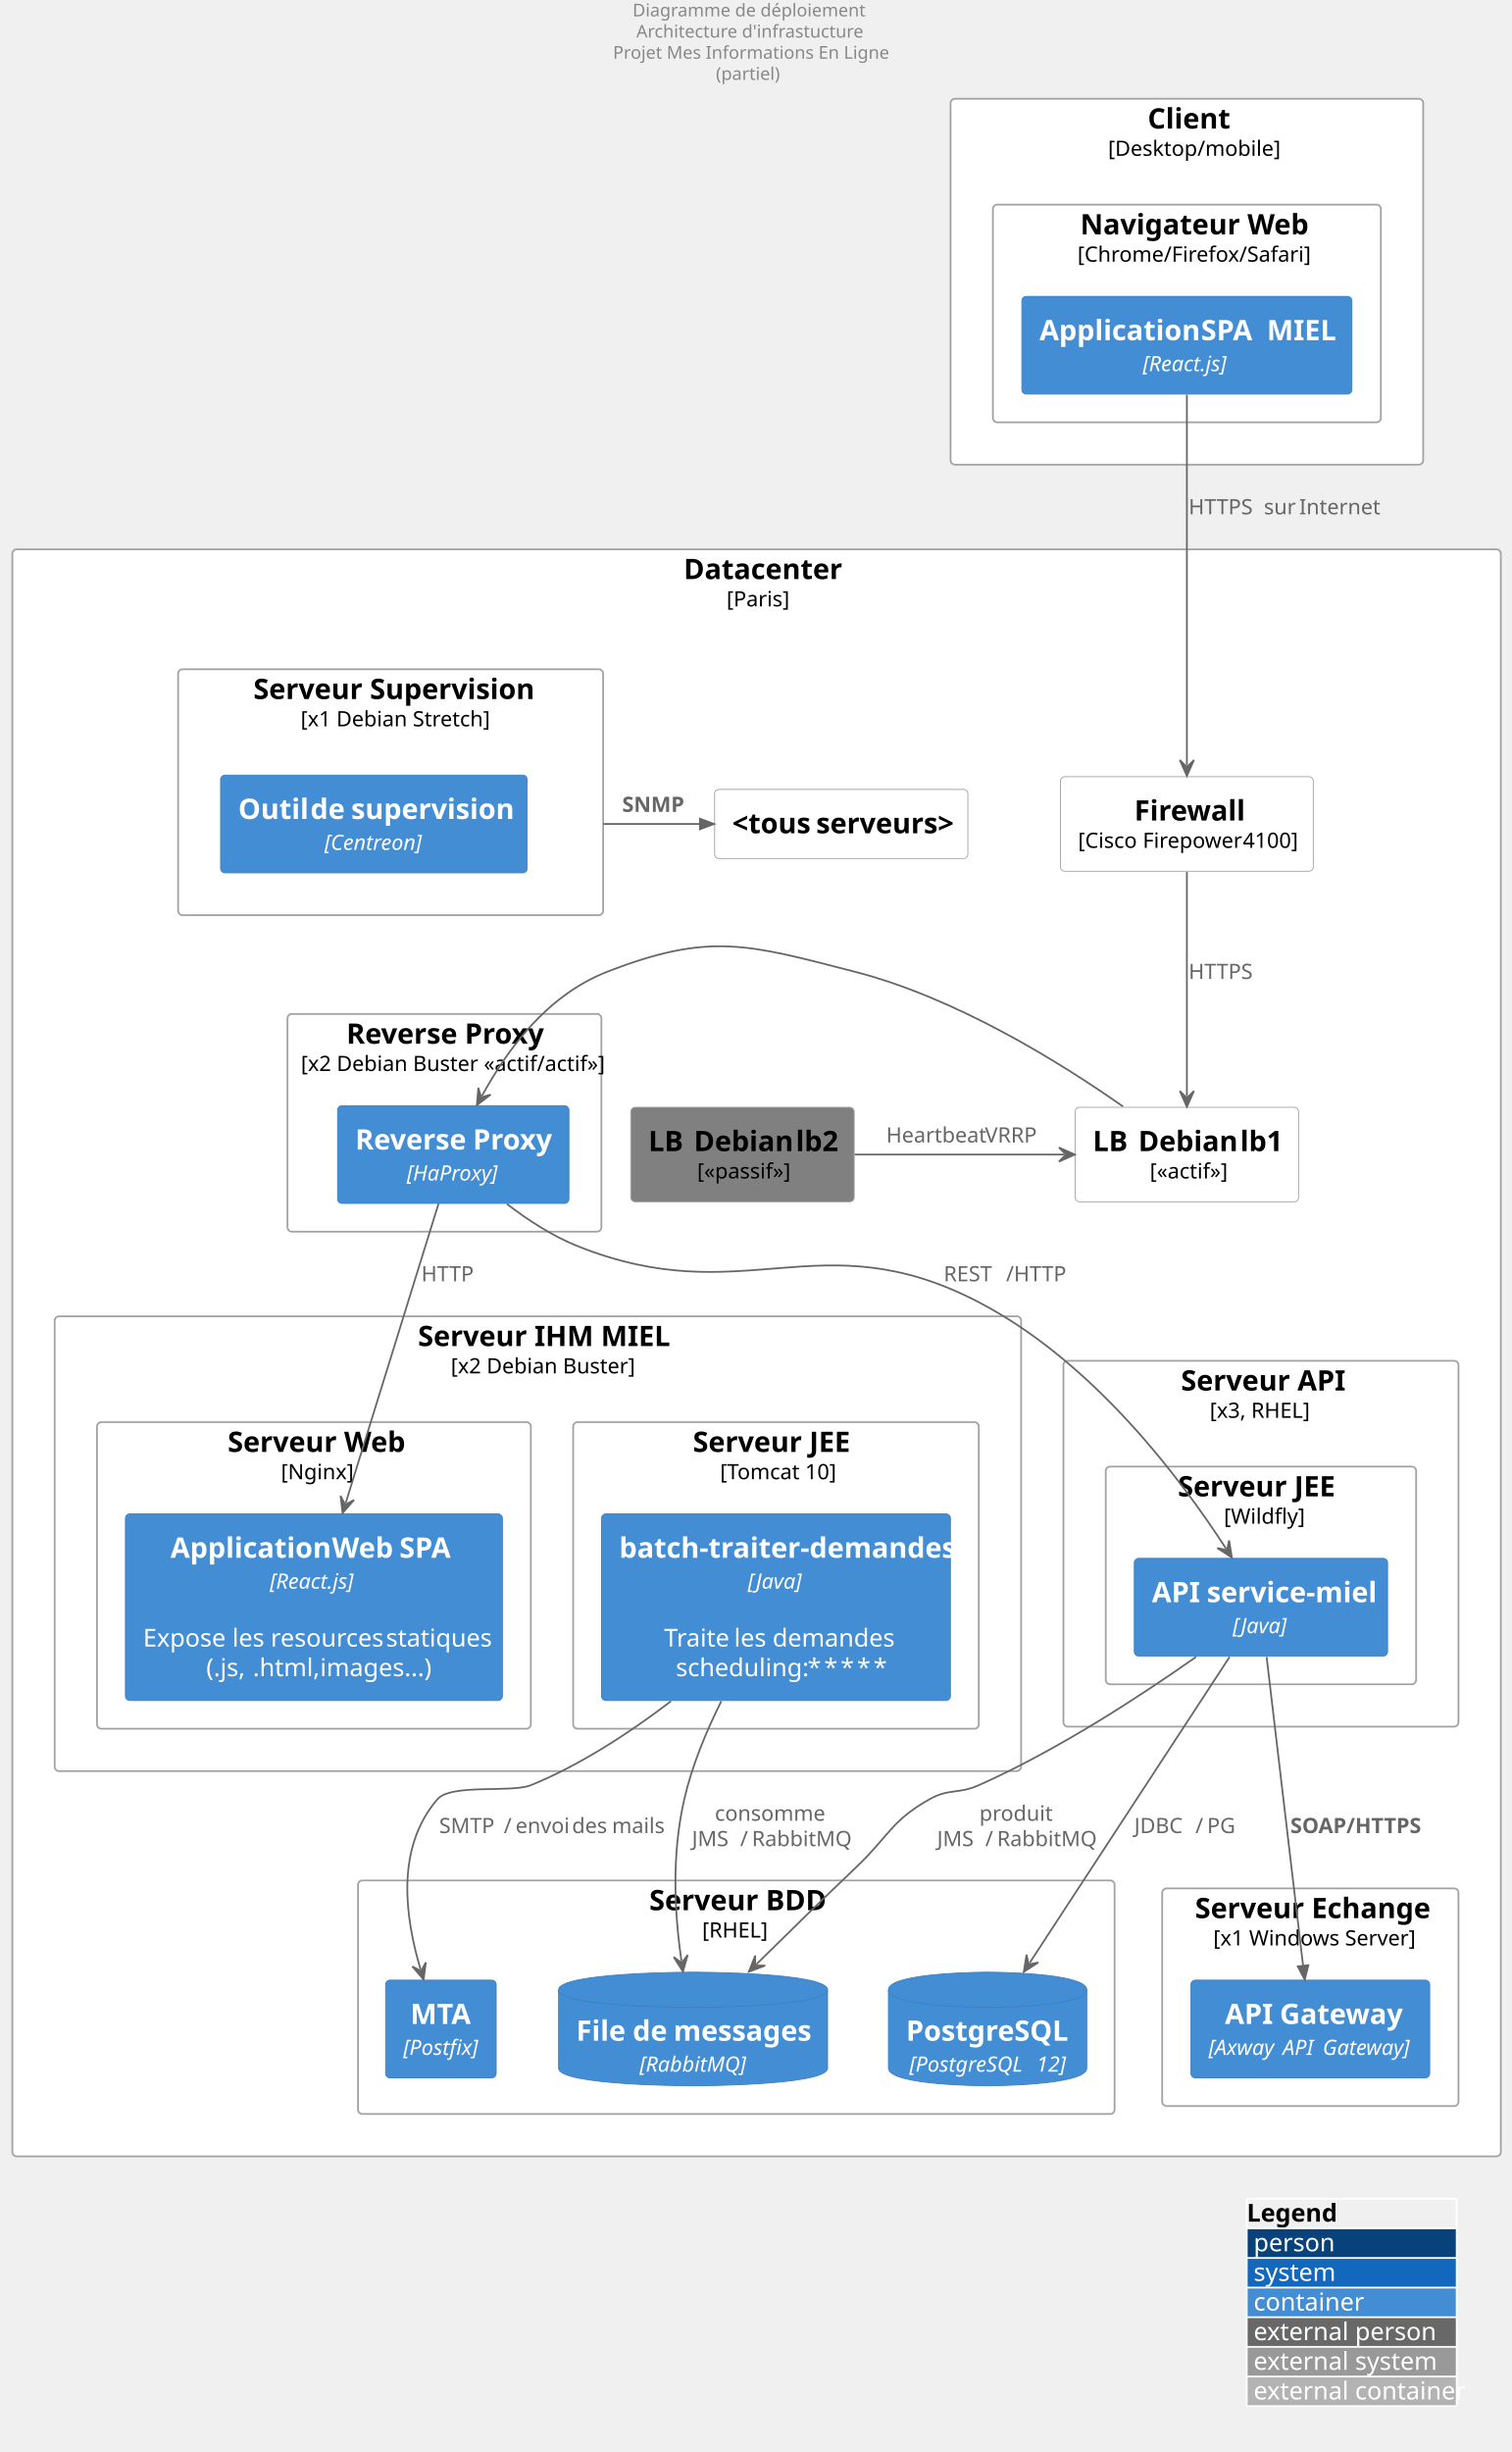
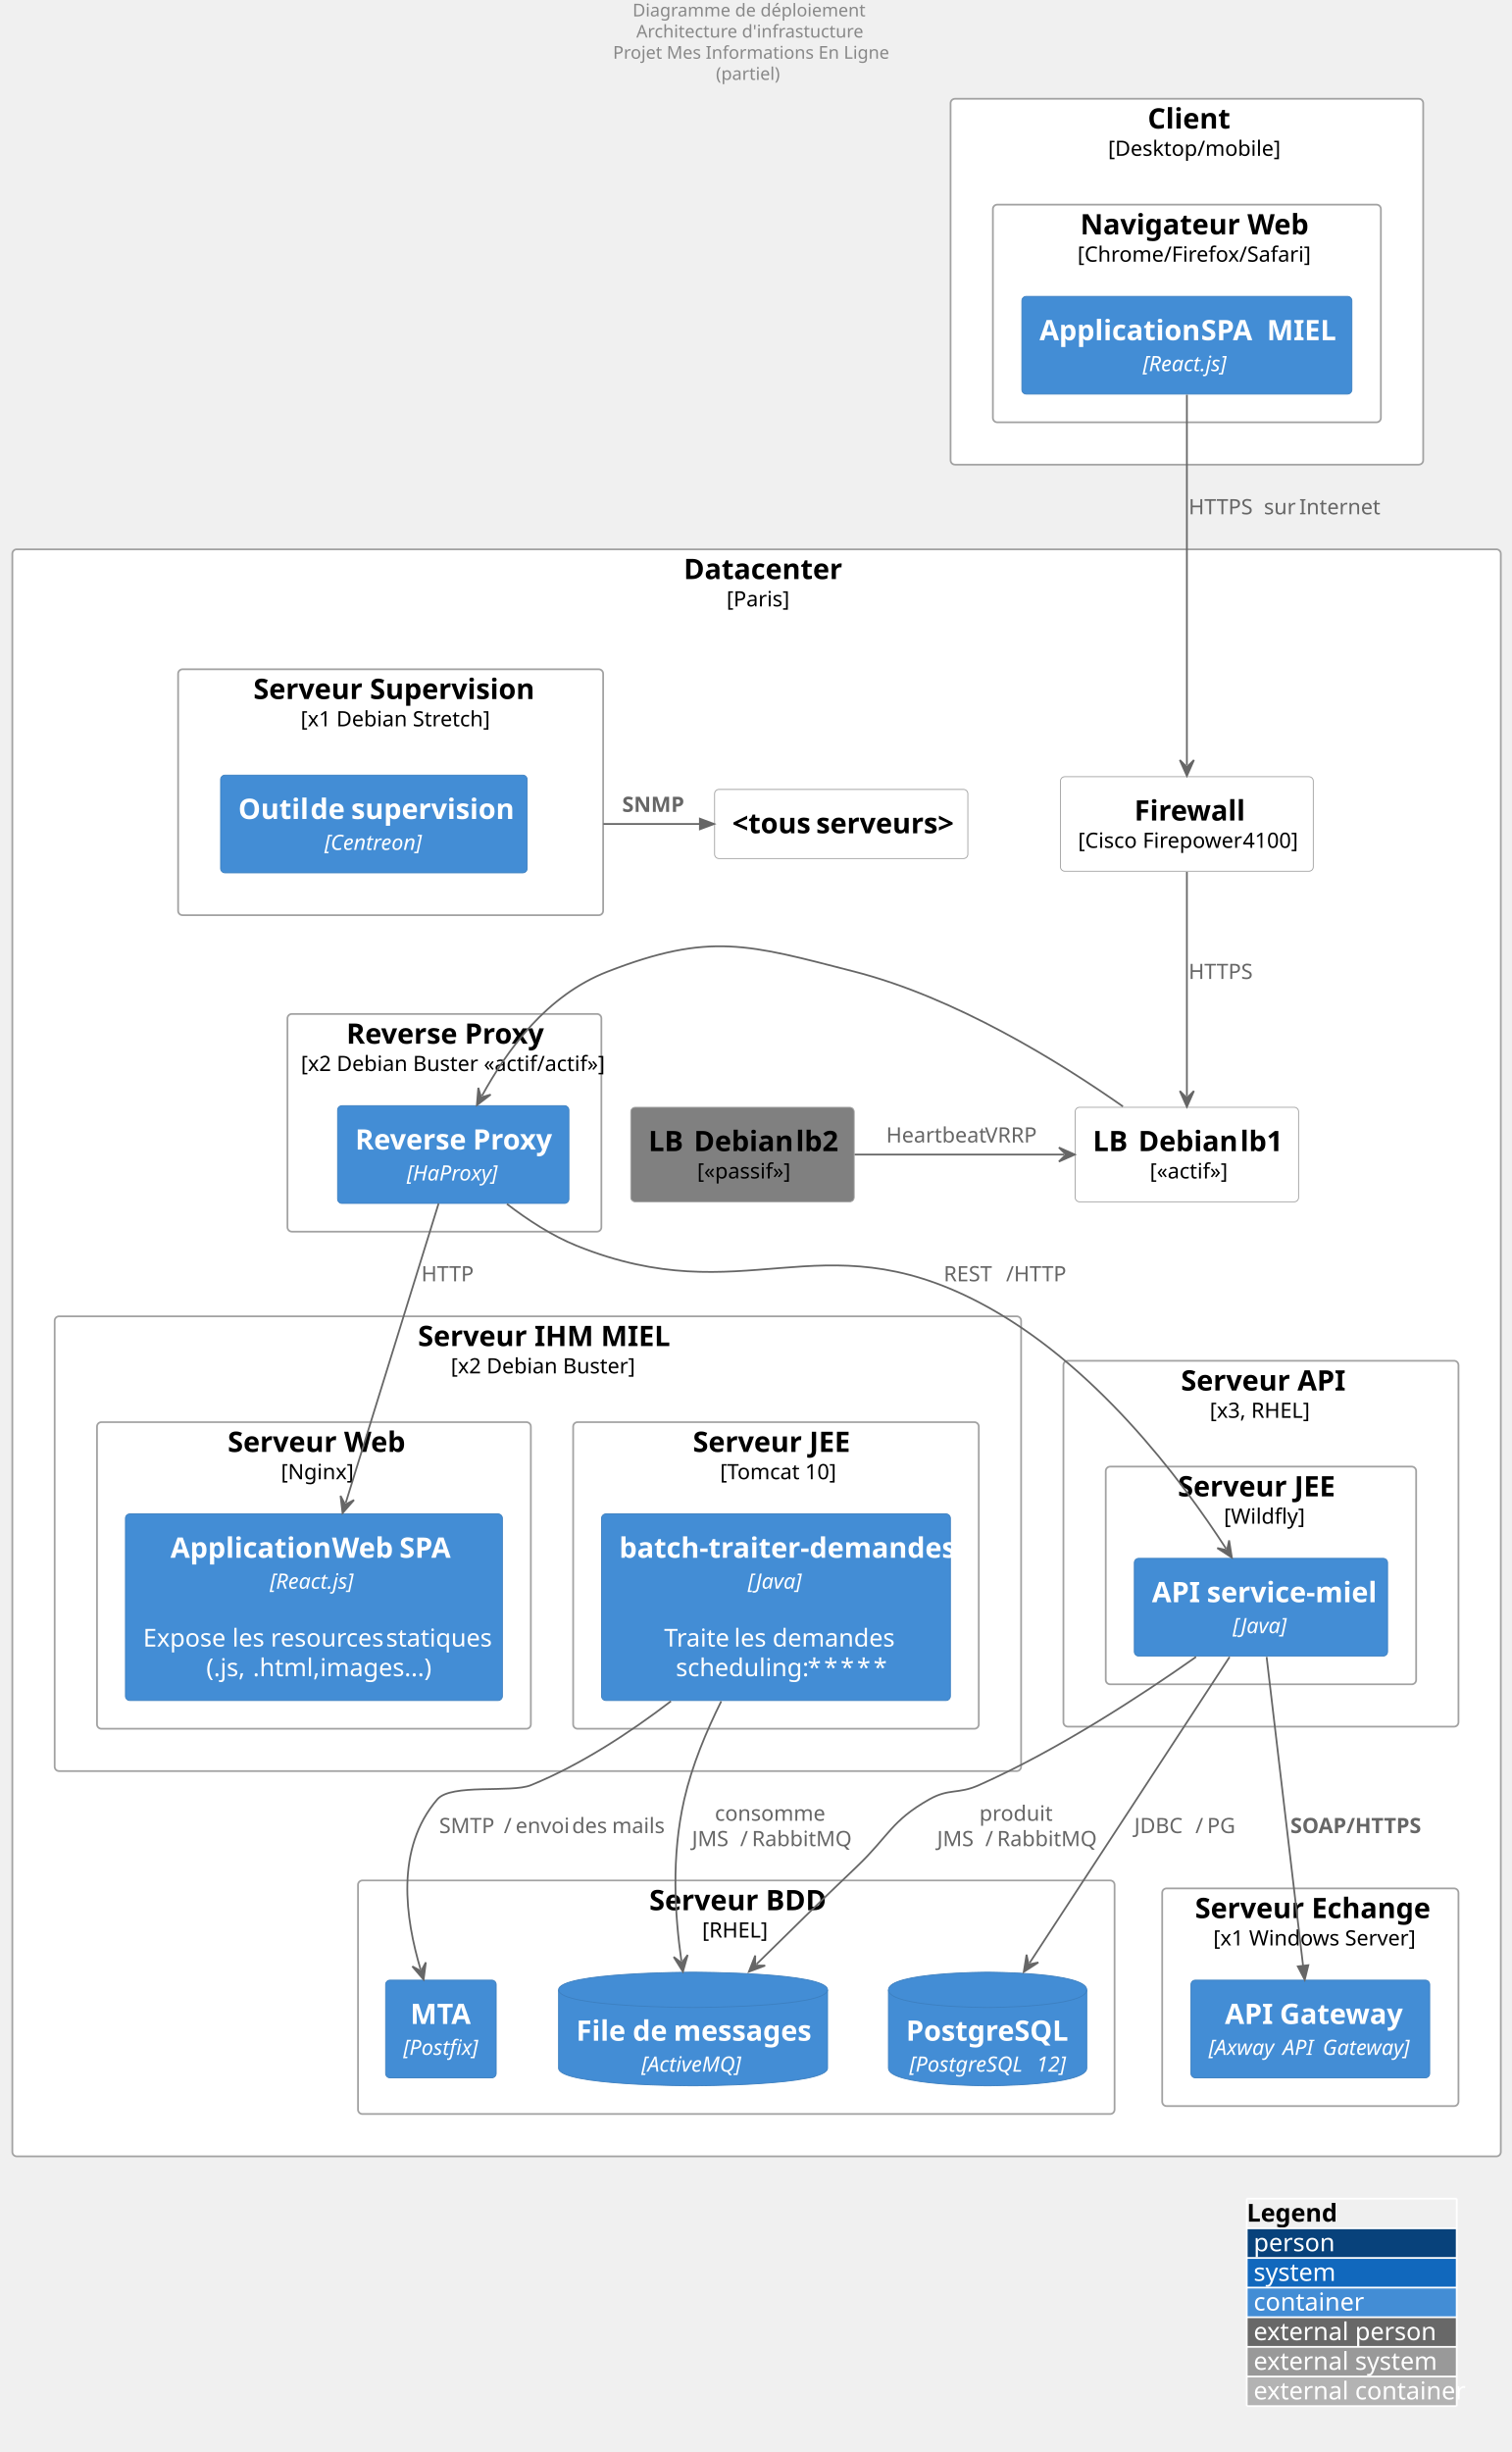
<svg xmlns="http://www.w3.org/2000/svg" contentStyleType="text/css" data-diagram-type="DESCRIPTION" height="1390px" preserveAspectRatio="none" style="width:857px;height:1390px;background:#FFFFFF;" version="1.1" viewBox="0 0 857 1390" width="857px" zoomAndPan="magnify">
  <defs />
  <g>
    <text fill="#888888" font-family="sans-serif" font-size="10" lengthAdjust="spacing" textLength="122.82" x="358.7" y="9.29">Diagramme de déploiement</text>
    <text fill="#888888" font-family="sans-serif" font-size="10" lengthAdjust="spacing" textLength="118.62" x="360.8" y="21.29">Architecture d'infrastucture</text>
    <text fill="#888888" font-family="sans-serif" font-size="10" lengthAdjust="spacing" textLength="147.84" x="347.58" y="33.29">Projet Mes Informations En Ligne</text>
    <text fill="#888888" font-family="sans-serif" font-size="10" lengthAdjust="spacing" textLength="33.89" x="405.945" y="45.29">(partiel)</text>
    <g id="cluster_client">
      <rect fill="#FFFFFF" height="207.4" rx="2.5" ry="2.5" style="stroke:#A2A2A2;stroke-width:1;" width="268" x="539" y="56" />
      <text fill="#000000" font-family="sans-serif" font-size="16" font-weight="bold" lengthAdjust="spacing" textLength="44.448" x="650.776" y="72.864">Client</text>
      <text fill="#000000" font-family="sans-serif" font-size="12" lengthAdjust="spacing" textLength="89.365" x="628.318" y="88.348">[Desktop/mobile]</text>
    </g>
    <g id="cluster_nav1">
      <rect fill="#FFFFFF" height="123.4" rx="2.5" ry="2.5" style="stroke:#A2A2A2;stroke-width:1;" width="220" x="563" y="116" />
      <text fill="#000000" font-family="sans-serif" font-size="16" font-weight="bold" lengthAdjust="spacing" textLength="120.912" x="612.544" y="132.864">Navigateur Web</text>
      <text fill="#000000" font-family="sans-serif" font-size="12" lengthAdjust="spacing" textLength="124.033" x="610.984" y="148.348">[Chrome/Firefox/Safari]</text>
    </g>
    <g id="cluster_dc">
      <rect fill="#FFFFFF" height="911" rx="2.5" ry="2.5" style="stroke:#A2A2A2;stroke-width:1;" width="844" x="7" y="311.4" />
      <text fill="#000000" font-family="sans-serif" font-size="16" font-weight="bold" lengthAdjust="spacing" textLength="82.688" x="387.656" y="328.264">Datacenter</text>
      <text fill="#000000" font-family="sans-serif" font-size="12" lengthAdjust="spacing" textLength="34.008" x="411.996" y="343.748">[Paris]</text>
    </g>
    <g id="cluster_rp1">
      <rect fill="#FFFFFF" height="123.4" rx="2.5" ry="2.5" style="stroke:#A2A2A2;stroke-width:1;" width="178" x="163" y="574.8" />
      <text fill="#000000" font-family="sans-serif" font-size="16" font-weight="bold" lengthAdjust="spacing" textLength="111.168" x="196.416" y="591.664">Reverse Proxy</text>
      <text fill="#000000" font-family="sans-serif" font-size="12" lengthAdjust="spacing" textLength="162.745" x="170.627" y="607.148">[x2 Debian Buster «actif/actif»]</text>
    </g>
    <g id="cluster_serveur_ihm">
      <rect fill="#FFFFFF" height="257.8" rx="2.5" ry="2.5" style="stroke:#A2A2A2;stroke-width:1;" width="548" x="31" y="746.2" />
      <text fill="#000000" font-family="sans-serif" font-size="16" font-weight="bold" lengthAdjust="spacing" textLength="136.032" x="236.984" y="763.064">Serveur IHM MIEL</text>
      <text fill="#000000" font-family="sans-serif" font-size="12" lengthAdjust="spacing" textLength="98.713" x="255.644" y="778.548">[x2 Debian Buster]</text>
    </g>
    <g id="cluster_sw1">
      <rect fill="#FFFFFF" height="173.8" rx="2.5" ry="2.5" style="stroke:#A2A2A2;stroke-width:1;" width="246" x="55" y="806.2" />
      <text fill="#000000" font-family="sans-serif" font-size="16" font-weight="bold" lengthAdjust="spacing" textLength="97.808" x="129.096" y="823.064">Serveur Web</text>
      <text fill="#000000" font-family="sans-serif" font-size="12" lengthAdjust="spacing" textLength="37.344" x="159.328" y="838.548">[Nginx]</text>
    </g>
    <g id="cluster_tomcat_batchs1">
      <rect fill="#FFFFFF" height="173.8" rx="2.5" ry="2.5" style="stroke:#A2A2A2;stroke-width:1;" width="230" x="325" y="806.2" />
      <text fill="#000000" font-family="sans-serif" font-size="16" font-weight="bold" lengthAdjust="spacing" textLength="94.272" x="392.864" y="823.064">Serveur JEE</text>
      <text fill="#000000" font-family="sans-serif" font-size="12" lengthAdjust="spacing" textLength="63.36" x="408.32" y="838.548">[Tomcat 10]</text>
    </g>
    <g id="cluster_serveur_api">
      <rect fill="#FFFFFF" height="207.4" rx="2.5" ry="2.5" style="stroke:#A2A2A2;stroke-width:1;" width="224" x="603" y="771.4" />
      <text fill="#000000" font-family="sans-serif" font-size="16" font-weight="bold" lengthAdjust="spacing" textLength="90.704" x="669.648" y="788.264">Serveur API</text>
      <text fill="#000000" font-family="sans-serif" font-size="12" lengthAdjust="spacing" textLength="58.02" x="685.99" y="803.748">[x3, RHEL]</text>
    </g>
    <g id="cluster_wilfly1">
      <rect fill="#FFFFFF" height="123.4" rx="2.5" ry="2.5" style="stroke:#A2A2A2;stroke-width:1;" width="176" x="627" y="831.4" />
      <text fill="#000000" font-family="sans-serif" font-size="16" font-weight="bold" lengthAdjust="spacing" textLength="94.272" x="667.864" y="848.264">Serveur JEE</text>
      <text fill="#000000" font-family="sans-serif" font-size="12" lengthAdjust="spacing" textLength="42" x="694" y="863.748">[Wildfly]</text>
    </g>
    <g id="cluster_bdd1">
      <rect fill="#FFFFFF" height="132.4" rx="2.5" ry="2.5" style="stroke:#A2A2A2;stroke-width:1;" width="429" x="203" y="1066" />
      <text fill="#000000" font-family="sans-serif" font-size="16" font-weight="bold" lengthAdjust="spacing" textLength="98.688" x="368.156" y="1082.864">Serveur BDD</text>
      <text fill="#000000" font-family="sans-serif" font-size="12" lengthAdjust="spacing" textLength="38.676" x="398.162" y="1098.348">[RHEL]</text>
    </g>
    <g id="cluster_serveur_sup1">
      <rect fill="#FFFFFF" height="139.4" rx="2.5" ry="2.5" style="stroke:#A2A2A2;stroke-width:1;" width="241" x="101" y="379.4" />
      <text fill="#000000" font-family="sans-serif" font-size="16" font-weight="bold" lengthAdjust="spacing" textLength="155.616" x="143.692" y="396.264">Serveur Supervision</text>
      <text fill="#000000" font-family="sans-serif" font-size="12" lengthAdjust="spacing" textLength="102.049" x="170.476" y="411.748">[x1 Debian Stretch]</text>
    </g>
    <g id="cluster_ech1">
      <rect fill="#FFFFFF" height="123.4" rx="2.5" ry="2.5" style="stroke:#A2A2A2;stroke-width:1;" width="168" x="659" y="1070.5" />
      <text fill="#000000" font-family="sans-serif" font-size="16" font-weight="bold" lengthAdjust="spacing" textLength="130.72" x="677.64" y="1087.364">Serveur Echange</text>
      <text fill="#000000" font-family="sans-serif" font-size="12" lengthAdjust="spacing" textLength="110.029" x="687.986" y="1102.848">[x1 Windows Server]</text>
    </g>
    <g id="elem_spa">
      <rect fill="#438DD5" height="55.4" rx="2.5" ry="2.5" style="stroke:#3C7FC0;stroke-width:0.5;" width="187.136" x="579.43" y="168" />
      <text fill="#FFFFFF" font-family="sans-serif" font-size="16" font-weight="bold" lengthAdjust="spacing" textLength="87.12" x="589.43" y="192.864">Application</text>
      <text fill="#FFFFFF" font-family="sans-serif" font-size="16" font-weight="bold" lengthAdjust="spacing" textLength="4.448" x="676.55" y="192.864"> </text>
      <text fill="#FFFFFF" font-family="sans-serif" font-size="16" font-weight="bold" lengthAdjust="spacing" textLength="32.896" x="680.998" y="192.864">SPA</text>
      <text fill="#FFFFFF" font-family="sans-serif" font-size="16" font-weight="bold" lengthAdjust="spacing" textLength="4.448" x="713.894" y="192.864"> </text>
      <text fill="#FFFFFF" font-family="sans-serif" font-size="16" font-weight="bold" lengthAdjust="spacing" textLength="38.224" x="718.342" y="192.864">MIEL</text>
      <text fill="#FFFFFF" font-family="sans-serif" font-size="12" font-style="italic" lengthAdjust="spacing" textLength="50.016" x="647.99" y="210.4">[React.js]</text>
    </g>
    <g id="elem_r2">
      <rect fill="#FFFFFF" height="53.6" rx="2.5" ry="2.5" style="stroke:#A2A2A2;stroke-width:0.5;" width="143.373" x="601.31" y="440.3" />
      <text fill="#000000" font-family="sans-serif" font-size="16" font-weight="bold" lengthAdjust="spacing" textLength="59.584" x="643.204" y="465.164">Firewall</text>
      <text fill="#000000" font-family="sans-serif" font-size="12" lengthAdjust="spacing" textLength="33.336" x="611.31" y="480.648">[Cisco</text>
      <text fill="#000000" font-family="sans-serif" font-size="12" lengthAdjust="spacing" textLength="3.336" x="644.646" y="480.648"> </text>
      <text fill="#000000" font-family="sans-serif" font-size="12" lengthAdjust="spacing" textLength="53.34" x="647.982" y="480.648">Firepower</text>
      <text fill="#000000" font-family="sans-serif" font-size="12" lengthAdjust="spacing" textLength="3.336" x="701.323" y="480.648"> </text>
      <text fill="#000000" font-family="sans-serif" font-size="12" lengthAdjust="spacing" textLength="30.024" x="704.659" y="480.648">4100]</text>
    </g>
    <g id="elem_lb1">
      <rect fill="#FFFFFF" height="53.6" rx="2.5" ry="2.5" style="stroke:#A2A2A2;stroke-width:0.5;" width="126.688" x="609.66" y="627.7" />
      <text fill="#000000" font-family="sans-serif" font-size="16" font-weight="bold" lengthAdjust="spacing" textLength="21.328" x="619.66" y="652.564">LB</text>
      <text fill="#000000" font-family="sans-serif" font-size="16" font-weight="bold" lengthAdjust="spacing" textLength="4.448" x="640.988" y="652.564"> </text>
      <text fill="#000000" font-family="sans-serif" font-size="16" font-weight="bold" lengthAdjust="spacing" textLength="53.344" x="645.436" y="652.564">Debian</text>
      <text fill="#000000" font-family="sans-serif" font-size="16" font-weight="bold" lengthAdjust="spacing" textLength="4.448" x="698.78" y="652.564"> </text>
      <text fill="#000000" font-family="sans-serif" font-size="16" font-weight="bold" lengthAdjust="spacing" textLength="23.12" x="703.228" y="652.564">lb1</text>
      <text fill="#000000" font-family="sans-serif" font-size="12" lengthAdjust="spacing" textLength="42.024" x="651.992" y="668.048">[«actif»]</text>
    </g>
    <g id="elem_lb2">
      <rect fill="#808080" height="53.6" rx="2.5" ry="2.5" style="stroke:#A2A2A2;stroke-width:0.5;" width="126.688" x="357.66" y="627.7" />
      <text fill="#000000" font-family="sans-serif" font-size="16" font-weight="bold" lengthAdjust="spacing" textLength="21.328" x="367.66" y="652.564">LB</text>
      <text fill="#000000" font-family="sans-serif" font-size="16" font-weight="bold" lengthAdjust="spacing" textLength="4.448" x="388.988" y="652.564"> </text>
      <text fill="#000000" font-family="sans-serif" font-size="16" font-weight="bold" lengthAdjust="spacing" textLength="53.344" x="393.436" y="652.564">Debian</text>
      <text fill="#000000" font-family="sans-serif" font-size="16" font-weight="bold" lengthAdjust="spacing" textLength="4.448" x="446.78" y="652.564"> </text>
      <text fill="#000000" font-family="sans-serif" font-size="16" font-weight="bold" lengthAdjust="spacing" textLength="23.12" x="451.228" y="652.564">lb2</text>
      <text fill="#000000" font-family="sans-serif" font-size="12" lengthAdjust="spacing" textLength="51.36" x="395.324" y="668.048">[«passif»]</text>
    </g>
    <g id="elem_tous_serveurs">
      <rect fill="#FFFFFF" height="39.2" rx="2.5" ry="2.5" style="stroke:#A2A2A2;stroke-width:0.5;" width="143.616" x="405.19" y="447.5" />
      <text fill="#000000" font-family="sans-serif" font-size="16" font-weight="bold" lengthAdjust="spacing" textLength="43.12" x="415.19" y="472.364">&lt;tous</text>
      <text fill="#000000" font-family="sans-serif" font-size="16" font-weight="bold" lengthAdjust="spacing" textLength="4.448" x="458.31" y="472.364"> </text>
      <text fill="#000000" font-family="sans-serif" font-size="16" font-weight="bold" lengthAdjust="spacing" textLength="76.048" x="462.758" y="472.364">serveurs&gt;</text>
    </g>
    <g id="elem_ha1">
      <rect fill="#438DD5" height="55.4" rx="2.5" ry="2.5" style="stroke:#3C7FC0;stroke-width:0.5;" width="131.168" x="191.42" y="626.8" />
      <text fill="#FFFFFF" font-family="sans-serif" font-size="16" font-weight="bold" lengthAdjust="spacing" textLength="62.256" x="201.42" y="651.664">Reverse</text>
      <text fill="#FFFFFF" font-family="sans-serif" font-size="16" font-weight="bold" lengthAdjust="spacing" textLength="4.448" x="263.676" y="651.664"> </text>
      <text fill="#FFFFFF" font-family="sans-serif" font-size="16" font-weight="bold" lengthAdjust="spacing" textLength="44.464" x="268.124" y="651.664">Proxy</text>
      <text fill="#FFFFFF" font-family="sans-serif" font-size="12" font-style="italic" lengthAdjust="spacing" textLength="52.68" x="230.664" y="669.2">[HaProxy]</text>
    </g>
    <g id="elem_ihms1">
      <rect fill="#438DD5" height="105.8" rx="2.5" ry="2.5" style="stroke:#3C7FC0;stroke-width:0.5;" width="213.745" x="71.13" y="858.2" />
      <text fill="#FFFFFF" font-family="sans-serif" font-size="16" font-weight="bold" lengthAdjust="spacing" textLength="87.12" x="96.658" y="883.064">Application</text>
      <text fill="#FFFFFF" font-family="sans-serif" font-size="16" font-weight="bold" lengthAdjust="spacing" textLength="4.448" x="183.779" y="883.064"> </text>
      <text fill="#FFFFFF" font-family="sans-serif" font-size="16" font-weight="bold" lengthAdjust="spacing" textLength="33.776" x="188.227" y="883.064">Web</text>
      <text fill="#FFFFFF" font-family="sans-serif" font-size="16" font-weight="bold" lengthAdjust="spacing" textLength="4.448" x="222.003" y="883.064"> </text>
      <text fill="#FFFFFF" font-family="sans-serif" font-size="16" font-weight="bold" lengthAdjust="spacing" textLength="32.896" x="226.451" y="883.064">SPA</text>
      <text fill="#FFFFFF" font-family="sans-serif" font-size="12" font-style="italic" lengthAdjust="spacing" textLength="50.016" x="152.994" y="900.6">[React.js]</text>
      <text fill="#FFFFFF" font-family="sans-serif" font-size="14" lengthAdjust="spacing" textLength="3.892" x="176.057" y="916.606"> </text>
      <text fill="#FFFFFF" font-family="sans-serif" font-size="14" lengthAdjust="spacing" textLength="46.69" x="81.13" y="933.406">Expose</text>
      <text fill="#FFFFFF" font-family="sans-serif" font-size="14" lengthAdjust="spacing" textLength="3.892" x="127.82" y="933.406"> </text>
      <text fill="#FFFFFF" font-family="sans-serif" font-size="14" lengthAdjust="spacing" textLength="17.892" x="131.712" y="933.406">les</text>
      <text fill="#FFFFFF" font-family="sans-serif" font-size="14" lengthAdjust="spacing" textLength="3.892" x="149.604" y="933.406"> </text>
      <text fill="#FFFFFF" font-family="sans-serif" font-size="14" lengthAdjust="spacing" textLength="61.46" x="153.496" y="933.406">resources</text>
      <text fill="#FFFFFF" font-family="sans-serif" font-size="14" lengthAdjust="spacing" textLength="3.892" x="214.955" y="933.406"> </text>
      <text fill="#FFFFFF" font-family="sans-serif" font-size="14" lengthAdjust="spacing" textLength="56.028" x="218.847" y="933.406">statiques</text>
      <text fill="#FFFFFF" font-family="sans-serif" font-size="14" lengthAdjust="spacing" textLength="3.892" x="113.043" y="950.206"> </text>
      <text fill="#FFFFFF" font-family="sans-serif" font-size="14" lengthAdjust="spacing" textLength="22.554" x="116.935" y="950.206">(.js,</text>
      <text fill="#FFFFFF" font-family="sans-serif" font-size="14" lengthAdjust="spacing" textLength="3.892" x="139.489" y="950.206"> </text>
      <text fill="#FFFFFF" font-family="sans-serif" font-size="14" lengthAdjust="spacing" textLength="34.23" x="143.381" y="950.206">.html,</text>
      <text fill="#FFFFFF" font-family="sans-serif" font-size="14" lengthAdjust="spacing" textLength="3.892" x="177.611" y="950.206"> </text>
      <text fill="#FFFFFF" font-family="sans-serif" font-size="14" lengthAdjust="spacing" textLength="61.46" x="181.503" y="950.206">images...)</text>
    </g>
    <g id="elem_batch1">
      <rect fill="#438DD5" height="105.8" rx="2.5" ry="2.5" style="stroke:#3C7FC0;stroke-width:0.5;" width="197.808" x="341.1" y="858.2" />
      <text fill="#FFFFFF" font-family="sans-serif" font-size="16" font-weight="bold" lengthAdjust="spacing" textLength="177.808" x="351.1" y="883.064">batch-traiter-demandes</text>
      <text fill="#FFFFFF" font-family="sans-serif" font-size="12" font-style="italic" lengthAdjust="spacing" textLength="32.016" x="423.996" y="900.6">[Java]</text>
      <text fill="#FFFFFF" font-family="sans-serif" font-size="14" lengthAdjust="spacing" textLength="3.892" x="438.058" y="916.606"> </text>
      <text fill="#FFFFFF" font-family="sans-serif" font-size="14" lengthAdjust="spacing" textLength="35.784" x="376.591" y="933.406">Traite</text>
      <text fill="#FFFFFF" font-family="sans-serif" font-size="14" lengthAdjust="spacing" textLength="3.892" x="412.375" y="933.406"> </text>
      <text fill="#FFFFFF" font-family="sans-serif" font-size="14" lengthAdjust="spacing" textLength="17.892" x="416.267" y="933.406">les</text>
      <text fill="#FFFFFF" font-family="sans-serif" font-size="14" lengthAdjust="spacing" textLength="3.892" x="434.159" y="933.406"> </text>
      <text fill="#FFFFFF" font-family="sans-serif" font-size="14" lengthAdjust="spacing" textLength="65.366" x="438.051" y="933.406">demandes</text>
      <text fill="#FFFFFF" font-family="sans-serif" font-size="14" lengthAdjust="spacing" textLength="3.892" x="379.307" y="950.206"> </text>
      <text fill="#FFFFFF" font-family="sans-serif" font-size="14" lengthAdjust="spacing" textLength="70.812" x="383.199" y="950.206">scheduling:</text>
      <text fill="#FFFFFF" font-family="sans-serif" font-size="14" lengthAdjust="spacing" textLength="3.892" x="454.011" y="950.206"> </text>
      <text fill="#FFFFFF" font-family="sans-serif" font-size="14" lengthAdjust="spacing" textLength="5.446" x="457.903" y="950.206">*</text>
      <text fill="#FFFFFF" font-family="sans-serif" font-size="14" lengthAdjust="spacing" textLength="3.892" x="463.349" y="950.206"> </text>
      <text fill="#FFFFFF" font-family="sans-serif" font-size="14" lengthAdjust="spacing" textLength="5.446" x="467.241" y="950.206">*</text>
      <text fill="#FFFFFF" font-family="sans-serif" font-size="14" lengthAdjust="spacing" textLength="3.892" x="472.687" y="950.206"> </text>
      <text fill="#FFFFFF" font-family="sans-serif" font-size="14" lengthAdjust="spacing" textLength="5.446" x="476.579" y="950.206">*</text>
      <text fill="#FFFFFF" font-family="sans-serif" font-size="14" lengthAdjust="spacing" textLength="3.892" x="482.025" y="950.206"> </text>
      <text fill="#FFFFFF" font-family="sans-serif" font-size="14" lengthAdjust="spacing" textLength="5.446" x="485.917" y="950.206">*</text>
      <text fill="#FFFFFF" font-family="sans-serif" font-size="14" lengthAdjust="spacing" textLength="3.892" x="491.363" y="950.206"> </text>
      <text fill="#FFFFFF" font-family="sans-serif" font-size="14" lengthAdjust="spacing" textLength="5.446" x="495.255" y="950.206">*</text>
    </g>
    <g id="elem_api1">
      <rect fill="#438DD5" height="55.4" rx="2.5" ry="2.5" style="stroke:#3C7FC0;stroke-width:0.5;" width="143.616" x="643.19" y="883.4" />
      <text fill="#FFFFFF" font-family="sans-serif" font-size="16" font-weight="bold" lengthAdjust="spacing" textLength="26.672" x="653.19" y="908.264">API</text>
      <text fill="#FFFFFF" font-family="sans-serif" font-size="16" font-weight="bold" lengthAdjust="spacing" textLength="4.448" x="679.862" y="908.264"> </text>
      <text fill="#FFFFFF" font-family="sans-serif" font-size="16" font-weight="bold" lengthAdjust="spacing" textLength="92.496" x="684.31" y="908.264">service-miel</text>
      <text fill="#FFFFFF" font-family="sans-serif" font-size="12" font-style="italic" lengthAdjust="spacing" textLength="32.016" x="698.99" y="925.8">[Java]</text>
    </g>
    <g id="elem_pg1">
      <path d="M503.77,1128 C503.77,1118 560.002,1118 560.002,1118 C560.002,1118 616.234,1118 616.234,1128 L616.234,1172.4 C616.234,1182.4 560.002,1182.4 560.002,1182.4 C560.002,1182.4 503.77,1182.4 503.77,1172.4 L503.77,1128 " fill="#438DD5" style="stroke:#3C7FC0;stroke-width:0.5;" />
      <path d="M503.77,1128 C503.77,1138 560.002,1138 560.002,1138 C560.002,1138 616.234,1138 616.234,1128 " fill="#FFFFFF" fill-opacity="0" style="stroke:#3C7FC0;stroke-width:0.5;" />
      <text fill="#FFFFFF" font-family="sans-serif" font-size="16" font-weight="bold" lengthAdjust="spacing" textLength="92.464" x="513.77" y="1156.864">PostgreSQL</text>
      <text fill="#FFFFFF" font-family="sans-serif" font-size="12" font-style="italic" lengthAdjust="spacing" textLength="68.701" x="515.644" y="1174.4">[PostgreSQL</text>
      <text fill="#FFFFFF" font-family="sans-serif" font-size="12" font-style="italic" lengthAdjust="spacing" textLength="3.336" x="584.344" y="1174.4"> </text>
      <text fill="#FFFFFF" font-family="sans-serif" font-size="12" font-style="italic" lengthAdjust="spacing" textLength="16.68" x="587.68" y="1174.4">12]</text>
    </g>
    <g id="elem_mq1">
      <path d="M316.74,1128 C316.74,1118 392.996,1118 392.996,1118 C392.996,1118 469.252,1118 469.252,1128 L469.252,1172.4 C469.252,1182.4 392.996,1182.4 392.996,1182.4 C392.996,1182.4 316.74,1182.4 316.74,1172.4 L316.74,1128 " fill="#438DD5" style="stroke:#3C7FC0;stroke-width:0.5;" />
      <path d="M316.74,1128 C316.74,1138 392.996,1138 392.996,1138 C392.996,1138 469.252,1138 469.252,1128 " fill="#FFFFFF" fill-opacity="0" style="stroke:#3C7FC0;stroke-width:0.5;" />
      <text fill="#FFFFFF" font-family="sans-serif" font-size="16" font-weight="bold" lengthAdjust="spacing" textLength="27.568" x="326.74" y="1156.864">File</text>
      <text fill="#FFFFFF" font-family="sans-serif" font-size="16" font-weight="bold" lengthAdjust="spacing" textLength="4.448" x="354.308" y="1156.864"> </text>
      <text fill="#FFFFFF" font-family="sans-serif" font-size="16" font-weight="bold" lengthAdjust="spacing" textLength="18.672" x="358.756" y="1156.864">de</text>
      <text fill="#FFFFFF" font-family="sans-serif" font-size="16" font-weight="bold" lengthAdjust="spacing" textLength="4.448" x="377.428" y="1156.864"> </text>
      <text fill="#FFFFFF" font-family="sans-serif" font-size="16" font-weight="bold" lengthAdjust="spacing" textLength="77.376" x="381.876" y="1156.864">messages</text>
-       <text fill="#FFFFFF" font-family="sans-serif" font-size="12" font-style="italic" lengthAdjust="spacing" textLength="60.684" x="362.654" y="1174.4">[RabbitMQ]</text>
+       <text fill="#FFFFFF" font-family="sans-serif" font-size="12" font-style="italic" lengthAdjust="spacing" textLength="58.68" x="363.656" y="1174.4">[ActiveMQ]</text>
    </g>
    <g id="elem_mail1">
      <rect fill="#438DD5" height="55.4" rx="2.5" ry="2.5" style="stroke:#3C7FC0;stroke-width:0.5;" width="62.684" x="218.66" y="1122.5" />
      <text fill="#FFFFFF" font-family="sans-serif" font-size="16" font-weight="bold" lengthAdjust="spacing" textLength="34.656" x="232.674" y="1147.364">MTA</text>
      <text fill="#FFFFFF" font-family="sans-serif" font-size="12" font-style="italic" lengthAdjust="spacing" textLength="42.684" x="228.66" y="1164.9">[Postfix]</text>
    </g>
    <g id="elem_sup1">
      <rect fill="#438DD5" height="55.4" rx="2.5" ry="2.5" style="stroke:#3C7FC0;stroke-width:0.5;" width="173.824" x="125.09" y="439.4" />
      <text fill="#FFFFFF" font-family="sans-serif" font-size="16" font-weight="bold" lengthAdjust="spacing" textLength="36.448" x="135.09" y="464.264">Outil</text>
      <text fill="#FFFFFF" font-family="sans-serif" font-size="16" font-weight="bold" lengthAdjust="spacing" textLength="4.448" x="171.538" y="464.264"> </text>
      <text fill="#FFFFFF" font-family="sans-serif" font-size="16" font-weight="bold" lengthAdjust="spacing" textLength="18.672" x="175.986" y="464.264">de</text>
      <text fill="#FFFFFF" font-family="sans-serif" font-size="16" font-weight="bold" lengthAdjust="spacing" textLength="4.448" x="194.658" y="464.264"> </text>
      <text fill="#FFFFFF" font-family="sans-serif" font-size="16" font-weight="bold" lengthAdjust="spacing" textLength="89.808" x="199.106" y="464.264">supervision</text>
      <text fill="#FFFFFF" font-family="sans-serif" font-size="12" font-style="italic" lengthAdjust="spacing" textLength="56.028" x="183.988" y="481.8">[Centreon]</text>
    </g>
    <g id="elem_gw1">
      <rect fill="#438DD5" height="55.4" rx="2.5" ry="2.5" style="stroke:#3C7FC0;stroke-width:0.5;" width="135.381" x="675.31" y="1122.5" />
      <text fill="#FFFFFF" font-family="sans-serif" font-size="16" font-weight="bold" lengthAdjust="spacing" textLength="26.672" x="694.536" y="1147.364">API</text>
      <text fill="#FFFFFF" font-family="sans-serif" font-size="16" font-weight="bold" lengthAdjust="spacing" textLength="4.448" x="721.208" y="1147.364"> </text>
      <text fill="#FFFFFF" font-family="sans-serif" font-size="16" font-weight="bold" lengthAdjust="spacing" textLength="65.808" x="725.656" y="1147.364">Gateway</text>
      <text fill="#FFFFFF" font-family="sans-serif" font-size="12" font-style="italic" lengthAdjust="spacing" textLength="38.676" x="685.31" y="1164.9">[Axway</text>
      <text fill="#FFFFFF" font-family="sans-serif" font-size="12" font-style="italic" lengthAdjust="spacing" textLength="3.336" x="723.986" y="1164.9"> </text>
      <text fill="#FFFFFF" font-family="sans-serif" font-size="12" font-style="italic" lengthAdjust="spacing" textLength="19.344" x="727.322" y="1164.9">API</text>
      <text fill="#FFFFFF" font-family="sans-serif" font-size="12" font-style="italic" lengthAdjust="spacing" textLength="3.336" x="746.667" y="1164.9"> </text>
      <text fill="#FFFFFF" font-family="sans-serif" font-size="12" font-style="italic" lengthAdjust="spacing" textLength="50.688" x="750.003" y="1164.9">Gateway]</text>
    </g>
    <g id="link_spa_r2">
      <path d="M673,223.76 C673,275.67 673,382.59 673,433.85 " fill="#FFFFFF" fill-opacity="0" id="spa-to-r2" style="stroke:#666666;stroke-width:1;" />
      <polygon fill="#666666" points="673,439.85,677,430.85,673,434.85,669,430.85,673,439.85" style="stroke:#666666;stroke-width:1;" />
      <text fill="#666666" font-family="sans-serif" font-size="12" lengthAdjust="spacing" textLength="39.336" x="674" y="291.548">HTTPS</text>
      <text fill="#666666" font-family="sans-serif" font-size="12" lengthAdjust="spacing" textLength="3.336" x="713.336" y="291.548"> </text>
      <text fill="#666666" font-family="sans-serif" font-size="12" lengthAdjust="spacing" textLength="16.668" x="716.672" y="291.548">sur</text>
      <text fill="#666666" font-family="sans-serif" font-size="12" lengthAdjust="spacing" textLength="3.336" x="733.34" y="291.548"> </text>
      <text fill="#666666" font-family="sans-serif" font-size="12" lengthAdjust="spacing" textLength="40.692" x="736.677" y="291.548">Internet</text>
    </g>
    <g id="link_r2_lb1">
      <path d="M673,494.27 C673,529.6 673,586.2 673,621.46 " fill="#FFFFFF" fill-opacity="0" id="r2-to-lb1" style="stroke:#666666;stroke-width:1;" />
      <polygon fill="#666666" points="673,627.46,677,618.46,673,622.46,669,618.46,673,627.46" style="stroke:#666666;stroke-width:1;" />
      <text fill="#666666" font-family="sans-serif" font-size="12" lengthAdjust="spacing" textLength="39.336" x="674" y="554.948">HTTPS</text>
    </g>
    <g id="link_lb2_lb1">
      <path d="M484.59,654.5 C522.79,654.5 565.23,654.5 603.43,654.5 " fill="#FFFFFF" fill-opacity="0" id="lb2-to-lb1" style="stroke:#666666;stroke-width:1;" />
      <polygon fill="#666666" points="609.43,654.5,600.43,650.5,604.43,654.5,600.43,658.5,609.43,654.5" style="stroke:#666666;stroke-width:1;" />
      <text fill="#666666" font-family="sans-serif" font-size="12" lengthAdjust="spacing" textLength="52.692" x="502.5" y="647.648">Heartbeat</text>
      <text fill="#666666" font-family="sans-serif" font-size="12" lengthAdjust="spacing" textLength="3.336" x="555.192" y="647.648"> </text>
      <text fill="#666666" font-family="sans-serif" font-size="12" lengthAdjust="spacing" textLength="33.336" x="558.528" y="647.648">VRRP</text>
    </g>
    <g id="link_lb1_ha1">
      <path d="M636.75,627.24 C600.44,601.77 541.84,565.53 484.5,550.8 C424.23,535.32 402.5,528.28 344.5,550.8 C309.8,564.27 287.5,595.351 273.289,621.212 " fill="#FFFFFF" fill-opacity="0" id="lb1-to-ha1" style="stroke:#666666;stroke-width:1;" />
      <polygon fill="#666666" points="270.4,626.47,278.24,620.509,272.808,622.088,271.229,616.656,270.4,626.47" style="stroke:#666666;stroke-width:1;" />
    </g>
    <g id="link_ha1_ihms1">
      <path d="M248.69,682.27 C235.82,723.76 212.589,798.65 196.029,852 " fill="#FFFFFF" fill-opacity="0" id="ha1-to-ihms1" style="stroke:#666666;stroke-width:1;" />
      <polygon fill="#666666" points="194.25,857.73,200.738,850.32,195.732,852.955,193.098,847.949,194.25,857.73" style="stroke:#666666;stroke-width:1;" />
      <text fill="#666666" font-family="sans-serif" font-size="12" lengthAdjust="spacing" textLength="31.332" x="238.91" y="726.348">HTTP</text>
    </g>
    <g id="link_api1_mq1">
      <path d="M678.2,939.26 C646.79,961.39 599.74,992.12 555,1012 C543.17,1017.26 538.28,1013.65 527,1020 C505.35,1032.19 503.98,1040.86 486,1058 C465.38,1077.66 446.798,1095.842 428.908,1113.522 " fill="#FFFFFF" fill-opacity="0" id="api1-to-mq1" style="stroke:#666666;stroke-width:1;" />
      <polygon fill="#666666" points="424.64,1117.74,433.853,1114.259,428.196,1114.225,428.23,1108.569,424.64,1117.74" style="stroke:#666666;stroke-width:1;" />
      <text fill="#666666" font-family="sans-serif" font-size="12" lengthAdjust="spacing" textLength="36.684" x="555.336" y="1032.148">produit</text>
      <text fill="#666666" font-family="sans-serif" font-size="12" lengthAdjust="spacing" textLength="3.336" x="528" y="1046.548"> </text>
      <text fill="#666666" font-family="sans-serif" font-size="12" lengthAdjust="spacing" textLength="24" x="531.336" y="1046.548">JMS</text>
      <text fill="#666666" font-family="sans-serif" font-size="12" lengthAdjust="spacing" textLength="3.336" x="555.336" y="1046.548"> </text>
      <text fill="#666666" font-family="sans-serif" font-size="12" lengthAdjust="spacing" textLength="3.336" x="558.672" y="1046.548">/</text>
      <text fill="#666666" font-family="sans-serif" font-size="12" lengthAdjust="spacing" textLength="3.336" x="562.008" y="1046.548"> </text>
      <text fill="#666666" font-family="sans-serif" font-size="12" lengthAdjust="spacing" textLength="54.012" x="565.344" y="1046.548">RabbitMQ</text>
    </g>
    <g id="link_batch1_mq1">
      <path d="M408.98,964.42 C400.43,981.54 392.33,1001.05 388,1020 C380.53,1052.72 382.647,1085.34 386.397,1111.77 " fill="#FFFFFF" fill-opacity="0" id="batch1-to-mq1" style="stroke:#666666;stroke-width:1;" />
      <polygon fill="#666666" points="387.24,1117.71,389.936,1108.237,386.538,1112.759,382.015,1109.361,387.24,1117.71" style="stroke:#666666;stroke-width:1;" />
      <text fill="#666666" font-family="sans-serif" font-size="12" lengthAdjust="spacing" textLength="58.68" x="405.338" y="1032.148">consomme</text>
      <text fill="#666666" font-family="sans-serif" font-size="12" lengthAdjust="spacing" textLength="3.336" x="389" y="1046.548"> </text>
      <text fill="#666666" font-family="sans-serif" font-size="12" lengthAdjust="spacing" textLength="24" x="392.336" y="1046.548">JMS</text>
      <text fill="#666666" font-family="sans-serif" font-size="12" lengthAdjust="spacing" textLength="3.336" x="416.336" y="1046.548"> </text>
      <text fill="#666666" font-family="sans-serif" font-size="12" lengthAdjust="spacing" textLength="3.336" x="419.672" y="1046.548">/</text>
      <text fill="#666666" font-family="sans-serif" font-size="12" lengthAdjust="spacing" textLength="3.336" x="423.008" y="1046.548"> </text>
      <text fill="#666666" font-family="sans-serif" font-size="12" lengthAdjust="spacing" textLength="54.012" x="426.344" y="1046.548">RabbitMQ</text>
    </g>
    <g id="link_api1_pg1">
      <path d="M697.22,939.3 C668.27,983.57 614.413,1065.968 583.793,1112.798 " fill="#FFFFFF" fill-opacity="0" id="api1-to-pg1" style="stroke:#666666;stroke-width:1;" />
      <polygon fill="#666666" points="580.51,1117.82,588.783,1112.476,583.246,1113.635,582.087,1108.098,580.51,1117.82" style="stroke:#666666;stroke-width:1;" />
      <text fill="#666666" font-family="sans-serif" font-size="12" lengthAdjust="spacing" textLength="31.332" x="643.15" y="1039.148">JDBC</text>
      <text fill="#666666" font-family="sans-serif" font-size="12" lengthAdjust="spacing" textLength="3.336" x="674.482" y="1039.148"> </text>
      <text fill="#666666" font-family="sans-serif" font-size="12" lengthAdjust="spacing" textLength="3.336" x="677.818" y="1039.148">/</text>
      <text fill="#666666" font-family="sans-serif" font-size="12" lengthAdjust="spacing" textLength="3.336" x="681.154" y="1039.148"> </text>
      <text fill="#666666" font-family="sans-serif" font-size="12" lengthAdjust="spacing" textLength="17.34" x="684.49" y="1039.148">PG</text>
    </g>
    <g id="link_batch1_mail1">
      <path d="M380.44,964.39 C357.12,982.22 329.21,1000.52 301,1012 C289.97,1016.49 255.77,1010.97 248,1020 C223.93,1047.97 229.912,1087.588 238.482,1116.448 " fill="#FFFFFF" fill-opacity="0" id="batch1-to-mail1" style="stroke:#666666;stroke-width:1;" />
      <polygon fill="#666666" points="240.19,1122.2,241.463,1112.434,238.767,1117.407,233.793,1114.711,240.19,1122.2" style="stroke:#666666;stroke-width:1;" />
      <text fill="#666666" font-family="sans-serif" font-size="12" lengthAdjust="spacing" textLength="33.336" x="249" y="1039.148">SMTP</text>
      <text fill="#666666" font-family="sans-serif" font-size="12" lengthAdjust="spacing" textLength="3.336" x="282.336" y="1039.148"> </text>
      <text fill="#666666" font-family="sans-serif" font-size="12" lengthAdjust="spacing" textLength="3.336" x="285.672" y="1039.148">/</text>
      <text fill="#666666" font-family="sans-serif" font-size="12" lengthAdjust="spacing" textLength="3.336" x="289.008" y="1039.148"> </text>
      <text fill="#666666" font-family="sans-serif" font-size="12" lengthAdjust="spacing" textLength="28.68" x="292.344" y="1039.148">envoi</text>
      <text fill="#666666" font-family="sans-serif" font-size="12" lengthAdjust="spacing" textLength="3.336" x="321.024" y="1039.148"> </text>
      <text fill="#666666" font-family="sans-serif" font-size="12" lengthAdjust="spacing" textLength="19.344" x="324.361" y="1039.148">des</text>
      <text fill="#666666" font-family="sans-serif" font-size="12" lengthAdjust="spacing" textLength="3.336" x="343.705" y="1039.148"> </text>
      <text fill="#666666" font-family="sans-serif" font-size="12" lengthAdjust="spacing" textLength="27.996" x="347.041" y="1039.148">mails</text>
    </g>
    <g id="link_api1_gw1">
      <path d="M718.21,939.3 C723.61,985.03 733.511,1068.855 738.891,1114.375 " fill="#FFFFFF" fill-opacity="0" id="api1-to-gw1" style="stroke:#666666;stroke-width:1;" />
      <polygon fill="#666666" points="739.83,1122.32,741.87,1114.023,735.912,1114.727,739.83,1122.32" style="stroke:#666666;stroke-width:1;" />
      <text fill="#666666" font-family="sans-serif" font-size="12" font-weight="bold" lengthAdjust="spacing" textLength="76.68" x="731.68" y="1039.148">SOAP/HTTPS</text>
    </g>
    <g id="link_ha1_api1">
      <path d="M287.45,682.52 C299.08,691.45 312.94,700.53 327,706.2 C421.91,744.45 464.25,690.92 555,738.2 C620.26,772.2 669.774,838.676 695.225,877.906 " fill="#FFFFFF" fill-opacity="0" id="ha1-to-api1" style="stroke:#666666;stroke-width:1;" />
      <polygon fill="#666666" points="698.49,882.94,696.947,873.213,695.769,878.745,690.236,877.567,698.49,882.94" style="stroke:#666666;stroke-width:1;" />
      <text fill="#666666" font-family="sans-serif" font-size="12" lengthAdjust="spacing" textLength="32.004" x="535.1" y="726.348">REST</text>
      <text fill="#666666" font-family="sans-serif" font-size="12" lengthAdjust="spacing" textLength="3.336" x="567.104" y="726.348"> </text>
      <text fill="#666666" font-family="sans-serif" font-size="12" lengthAdjust="spacing" textLength="34.668" x="570.44" y="726.348">/HTTP</text>
    </g>
    <g id="link_tous_serveurs_serveur_sup1">
      <path d="M396.86,467.1 C380.49,467.1 372.163,467.1 359.314,467.1 C352.889,467.1 347.335,467.1 343.079,467.1 C342.813,467.1 342.552,467.1 342.297,467.1 C342.233,467.1 342.169,467.1 342.106,467.1 " fill="#FFFFFF" fill-opacity="0" id="tous_serveurs-backto-serveur_sup1" style="stroke:#666666;stroke-width:1;" />
      <polygon fill="#666666" points="404.86,467.1,396.86,464.1,396.86,470.1,404.86,467.1" style="stroke:#666666;stroke-width:1;" />
      <text fill="#666666" font-family="sans-serif" font-size="12" font-weight="bold" lengthAdjust="spacing" textLength="34.668" x="352.78" y="460.248">SNMP</text>
    </g>
    <text fill="#000000" font-family="sans-serif" font-size="14" font-weight="bold" lengthAdjust="spacing" textLength="49.784" x="706.944" y="1259.406">Legend</text>
    <text fill="#FFFFFF" font-family="sans-serif" font-size="14" lengthAdjust="spacing" textLength="3.892" x="756.728" y="1259.406"> </text>
    <rect fill="#08427B" height="16.8" style="stroke:#FFFFFF00;stroke-width:1;" width="119.055" x="706.944" y="1263.2" />
    <text fill="#FFFFFF" font-family="sans-serif" font-size="14" lengthAdjust="spacing" textLength="42.798" x="710.837" y="1276.206">person</text>
    <rect fill="#1168BD" height="16.8" style="stroke:#FFFFFF00;stroke-width:1;" width="119.055" x="706.944" y="1280" />
    <text fill="#FFFFFF" font-family="sans-serif" font-size="14" lengthAdjust="spacing" textLength="44.338" x="710.837" y="1293.006">system</text>
    <rect fill="#438DD5" height="16.8" style="stroke:#FFFFFF00;stroke-width:1;" width="119.055" x="706.944" y="1296.8" />
    <text fill="#FFFFFF" font-family="sans-serif" font-size="14" lengthAdjust="spacing" textLength="57.582" x="710.837" y="1309.806">container</text>
    <rect fill="#686868" height="16.8" style="stroke:#FFFFFF00;stroke-width:1;" width="119.055" x="706.944" y="1313.6" />
    <text fill="#FFFFFF" font-family="sans-serif" font-size="14" lengthAdjust="spacing" textLength="96.488" x="710.837" y="1326.606">external person</text>
    <rect fill="#999999" height="16.8" style="stroke:#FFFFFF00;stroke-width:1;" width="119.055" x="706.944" y="1330.4" />
    <text fill="#FFFFFF" font-family="sans-serif" font-size="14" lengthAdjust="spacing" textLength="98.028" x="710.837" y="1343.406">external system</text>
    <rect fill="#B3B3B3" height="16.8" style="stroke:#FFFFFF00;stroke-width:1;" width="119.055" x="706.944" y="1347.199" />
    <text fill="#FFFFFF" font-family="sans-serif" font-size="14" lengthAdjust="spacing" textLength="111.272" x="710.837" y="1360.206">external container</text>
    <line style="stroke:#FFFFFF;stroke-width:1;" x1="706.944" x2="826" y1="1246.4" y2="1246.4" />
    <line style="stroke:#FFFFFF;stroke-width:1;" x1="706.944" x2="826" y1="1263.2" y2="1263.2" />
    <line style="stroke:#FFFFFF;stroke-width:1;" x1="706.944" x2="826" y1="1280" y2="1280" />
    <line style="stroke:#FFFFFF;stroke-width:1;" x1="706.944" x2="826" y1="1296.8" y2="1296.8" />
    <line style="stroke:#FFFFFF;stroke-width:1;" x1="706.944" x2="826" y1="1313.6" y2="1313.6" />
    <line style="stroke:#FFFFFF;stroke-width:1;" x1="706.944" x2="826" y1="1330.4" y2="1330.4" />
    <line style="stroke:#FFFFFF;stroke-width:1;" x1="706.944" x2="826" y1="1347.199" y2="1347.199" />
    <line style="stroke:#FFFFFF;stroke-width:1;" x1="706.944" x2="826" y1="1363.999" y2="1363.999" />
    <line style="stroke:#FFFFFF;stroke-width:1;" x1="706.944" x2="706.944" y1="1246.4" y2="1363.999" />
    <line style="stroke:#FFFFFF;stroke-width:1;" x1="826" x2="826" y1="1246.4" y2="1363.999" />
  </g>
</svg>
